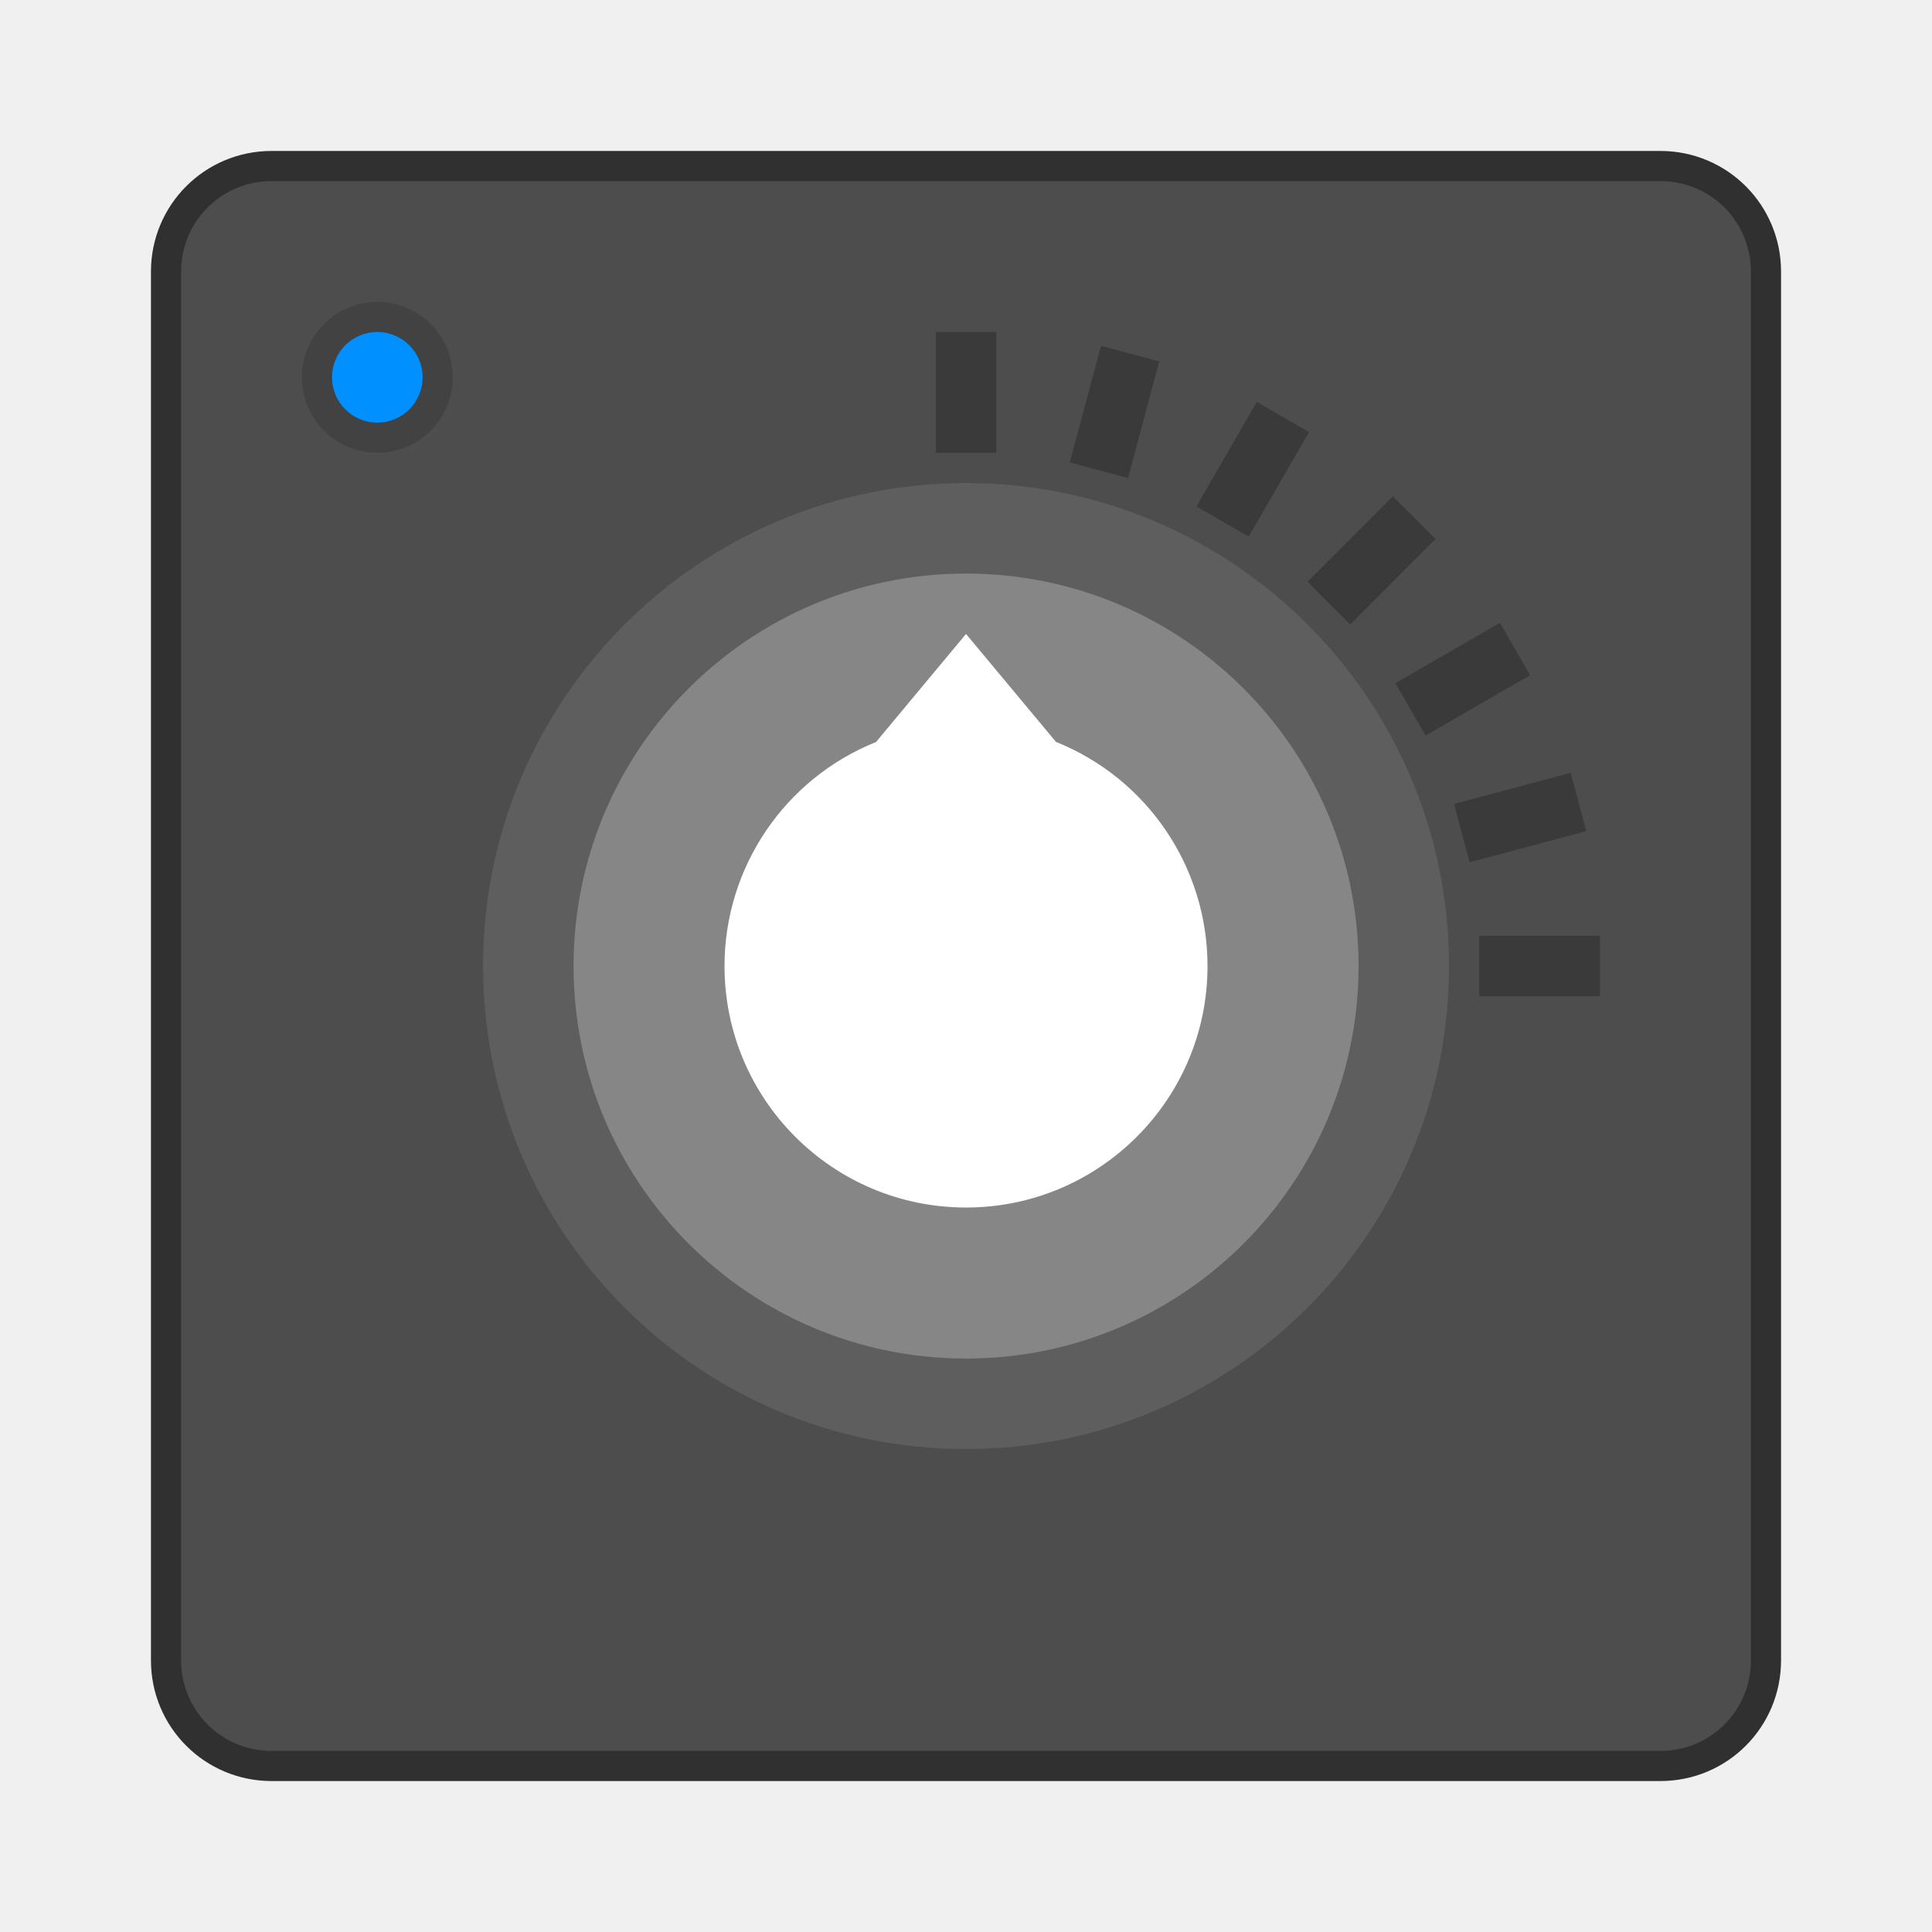
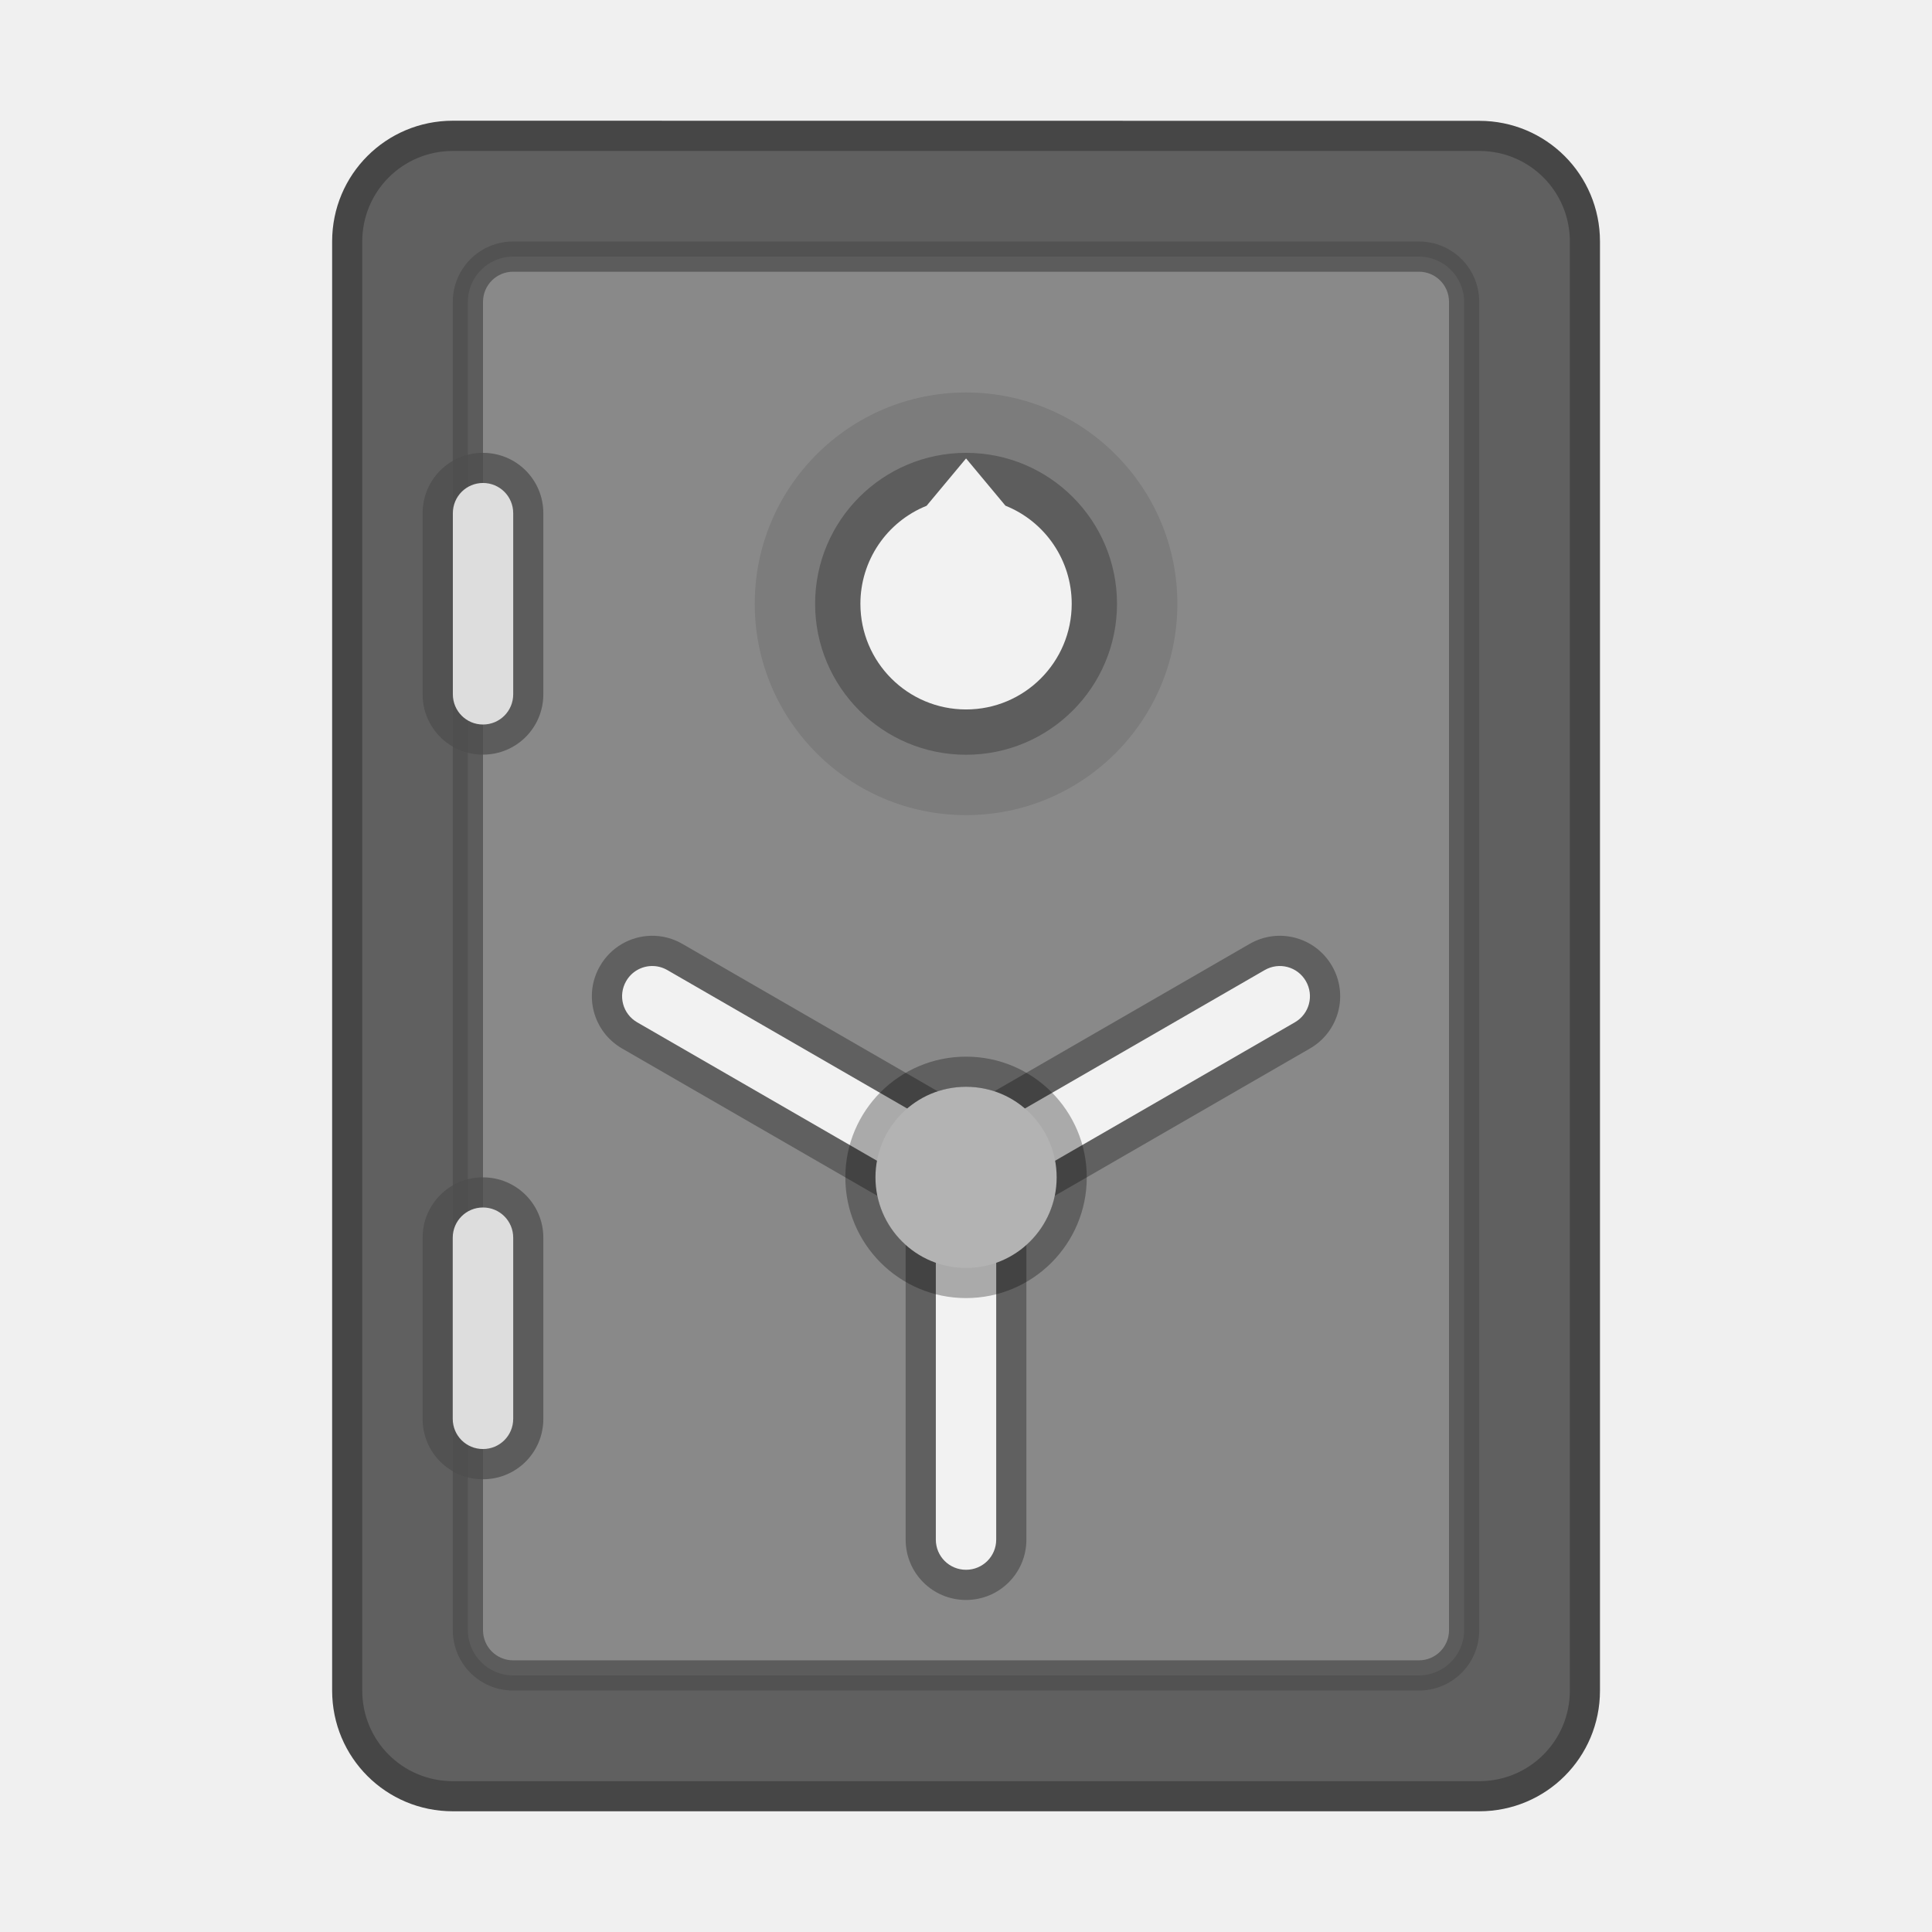
<svg xmlns="http://www.w3.org/2000/svg" width="64" height="64" viewBox="0 0 16.933 16.933" version="1.1" id="svg5">
  <defs id="defs2" />
-   <path id="rect890" style="opacity:0.8;fill:#000000;fill-opacity:1;stroke-width:0.265;stroke-linejoin:round;stroke-opacity:0.502" d="m 2.381,1.323 c -0.586,0 -1.058,0.472 -1.058,1.058 v 12.171 c 0,0.586 0.472,1.058 1.058,1.058 h 12.171 c 0.586,0 1.058,-0.472 1.058,-1.058 V 2.381 c 0,-0.586 -0.472,-1.058 -1.058,-1.058 z" />
-   <path id="rect1201" style="fill:#4d4d4d;fill-opacity:1;stroke-width:0.265;stroke-linejoin:round;stroke-opacity:0.502" d="m 2.381,1.587 c -0.44,0 -0.794,0.354 -0.794,0.794 v 12.171 c 0,0.44 0.354,0.794 0.794,0.794 h 12.171 c 0.44,0 0.794,-0.354 0.794,-0.794 V 2.381 c 0,-0.44 -0.354,-0.794 -0.794,-0.794 z" />
-   <path d="M 8.202,2.91 H 8.731 V 3.968 H 8.202 Z M 9.65,3.031 10.16,3.168 9.887,4.19 9.376,4.053 Z m 1.365,0.492 0.458,0.264 -0.529,0.916 -0.458,-0.264 z m 1.193,0.827 0.374,0.374 -0.748,0.749 -0.374,-0.374 z m 0.938,1.109 0.265,0.458 -0.916,0.53 -0.265,-0.459 z m 0.62,1.314 0.137,0.511 -1.022,0.274 -0.137,-0.511 z m 0.257,1.429 v 0.529 h -1.058 v -0.529 z" style="opacity:0.25;fill:#000000;stroke-width:0.265;paint-order:stroke fill markers" id="path866" />
-   <circle style="opacity:0.15;fill:#000000;stroke-width:0.265;stroke-linecap:round;stroke-linejoin:round" id="path1184" cx="3.307" cy="3.307" r="0.661" />
-   <circle style="opacity:1;fill:#0090ff;stroke-width:0.265;stroke-linecap:round;stroke-linejoin:round;fill-opacity:1" id="path1332" cx="3.307" cy="3.307" r="0.397" />
-   <circle style="opacity:0.1;fill:#ffffff;fill-opacity:1;stroke-width:0.265;stroke-linecap:round;stroke-linejoin:round" id="path1580" cx="8.467" cy="8.467" r="4.233" />
-   <circle style="opacity:0.25;fill:#ffffff;fill-opacity:1;stroke-width:0.265;stroke-linecap:round;stroke-linejoin:round" id="path1720" cx="8.467" cy="8.467" r="3.44" />
-   <path id="path1842" style="opacity:1;fill:#ffffff;fill-opacity:1;stroke-width:1;stroke-linecap:round;stroke-linejoin:round" d="M 32 21 L 29.018 24.58 A 8 8 0 0 0 24 32 A 8 8 0 0 0 32 40 A 8 8 0 0 0 40 32 A 8 8 0 0 0 34.98 24.576 L 32 21 z " transform="scale(0.2645833)" />
+   <path id="rect890" style="opacity:0.8;fill:#1c1c1c;fill-opacity:1;stroke-width:0.265;stroke-linejoin:round;stroke-opacity:0.502" d="m 3.969,1.058 c -0.586,0 -1.058,0.472 -1.058,1.058 V 14.817 c 0,0.586 0.472,1.058 1.058,1.058 h 8.996 c 0.586,0 1.058,-0.472 1.058,-1.058 V 2.117 c 0,-0.586 -0.472,-1.058 -1.058,-1.058 z" />
+   <path id="rect1201" style="fill:#606060;fill-opacity:1;stroke-width:0.265;stroke-linejoin:round;stroke-opacity:0.502" d="m 3.969,1.323 c -0.44,0 -0.794,0.354 -0.794,0.794 V 14.817 c 0,0.44 0.354,0.794 0.794,0.794 h 8.996 c 0.44,0 0.794,-0.354 0.794,-0.794 V 2.117 c 0,-0.44 -0.354,-0.794 -0.794,-0.794 z" />
+   <rect style="fill:#898989;fill-opacity:1;stroke-width:0.529;stroke-linejoin:round" id="rect1326" width="8.731" height="12.435" x="4.101" y="2.249" ry="0.397" />
+   <path id="rect1736" style="opacity:0.75;fill:#4d4d4d;fill-opacity:1;stroke-width:2;stroke-linejoin:round" d="M 17 8 C 15.892 8 15 8.892 15 10 L 15 54 C 15 55.108 15.892 56 17 56 L 47 56 C 48.108 56 49 55.108 49 54 L 49 10 C 49 8.892 48.108 8 47 8 L 17 8 z M 17 9 L 47 9 C 47.554 9 48 9.446 48 10 L 48 54 C 48 54.554 47.554 55 47 55 L 17 55 C 16.446 55 16 54.554 16 54 L 16 10 C 16 9.446 16.446 9 17 9 z " transform="scale(0.2645833)" />
+   <path id="rect2127" style="opacity:0.75;fill:#4d4d4d;stroke-width:0.529;stroke-linejoin:round" d="m 4.233,3.969 c 0.293,0 0.529,0.236 0.529,0.529 v 1.587 c 0,0.293 -0.236,0.529 -0.529,0.529 -0.293,0 -0.529,-0.236 -0.529,-0.529 V 4.498 c 0,-0.293 0.236,-0.529 0.529,-0.529 z" />
+   <path id="rect2270" style="opacity:0.75;fill:#4d4d4d;stroke-width:0.467;stroke-linejoin:round" d="m 4.233,10.319 c 0.293,0 0.529,0.236 0.529,0.529 v 1.588 c 0,0.293 -0.236,0.529 -0.529,0.529 -0.293,0 -0.529,-0.236 -0.529,-0.529 v -1.588 c 0,-0.293 0.236,-0.529 0.529,-0.529 z" />
+   <path id="rect2614" style="opacity:1;fill:#dddddd;stroke-width:0.353;stroke-linejoin:round" d="m 4.233,4.233 c 0.147,0 0.265,0.118 0.265,0.265 v 1.587 C 4.498,6.232 4.38,6.35 4.233,6.35 4.087,6.35 3.969,6.232 3.969,6.085 v -1.587 c 0,-0.147 0.118,-0.265 0.265,-0.265 z" />
+   <path id="rect3204" style="opacity:1;fill:#dddddd;stroke-width:0.353;stroke-linejoin:round" d="m 4.233,10.583 c 0.147,0 0.265,0.118 0.265,0.265 v 1.587 c 0,0.147 -0.118,0.265 -0.265,0.265 -0.147,0 -0.265,-0.118 -0.265,-0.265 v -1.587 c 0,-0.147 0.118,-0.265 0.265,-0.265 z" />
+   <path id="rect3748" style="opacity:0.3;stroke-width:2;stroke-linejoin:round;fill:#000000" d="M 21.564 30.998 C 20.89 31.013 20.239 31.37 19.875 32 C 19.321 32.96 19.648 34.178 20.607 34.732 L 29.066 39.615 A 3 3 0 0 0 30 41.234 L 30 51 C 30 52.108 30.892 53 32 53 C 33.108 53 34 52.108 34 51 L 34 41.234 A 3 3 0 0 0 34.934 39.615 L 43.393 34.732 C 44.352 34.178 44.679 32.96 44.125 32 C 43.571 31.04 42.352 30.714 41.393 31.268 L 32.936 36.15 A 3 3 0 0 0 32 36 A 3 3 0 0 0 31.064 36.15 L 22.607 31.268 C 22.278 31.077 21.918 30.99 21.564 30.998 z " transform="scale(0.2645833)" />
+   <path id="rect4385" style="opacity:1;fill:#f2f2f2;stroke-width:2;stroke-linejoin:round" d="M 21.586 32 C 21.248 32.007 20.924 32.185 20.742 32.5 C 20.465 32.98 20.628 33.588 21.107 33.865 L 30.635 39.365 C 30.886 39.51 31.247 39.403 31.535 39.268 C 31.274 39.45 31 39.71 31 40 L 31 51 C 31 51.554 31.446 52 32 52 C 32.554 52 33 51.554 33 51 L 33 40 C 33 39.71 32.726 39.45 32.465 39.268 C 32.753 39.403 33.114 39.51 33.365 39.365 L 42.893 33.865 C 43.372 33.588 43.535 32.98 43.258 32.5 C 42.981 32.02 42.372 31.858 41.893 32.135 L 32.365 37.635 C 32.113 37.78 32.027 38.147 32 38.465 C 31.973 38.147 31.887 37.78 31.635 37.635 L 22.107 32.135 C 21.942 32.04 21.763 31.996 21.586 32 z " transform="scale(0.2645833)" />
+   <circle style="opacity:0.3;fill:#000000;fill-opacity:1;stroke-width:0.529;stroke-linejoin:round" id="path5435" cx="8.467" cy="10.319" r="1.058" />
+   <circle style="opacity:1;fill:#b3b3b3;fill-opacity:1;stroke-width:0.794;stroke-linejoin:round" id="path5039" cx="8.467" cy="10.319" r="0.794" />
+   <circle style="opacity:0.1;fill:#000000;fill-opacity:1;stroke-width:0.116;stroke-linecap:round;stroke-linejoin:round" id="path1580" cx="8.467" cy="5.292" r="1.852" />
+   <circle style="opacity:0.25;fill:#000000;fill-opacity:1;stroke-width:0.102;stroke-linecap:round;stroke-linejoin:round" id="path1720" cx="8.467" cy="5.292" r="1.323" />
+   <path id="path1842" style="fill:#f2f2f2;fill-opacity:1;stroke-width:0.116;stroke-linecap:round;stroke-linejoin:round" d="M 8.467,4.018 8.121,4.433 A 0.926,0.926 0 0 0 7.541,5.292 0.926,0.926 0 0 0 8.467,6.218 0.926,0.926 0 0 0 9.393,5.292 0.926,0.926 0 0 0 8.812,4.432 Z" />
</svg>
